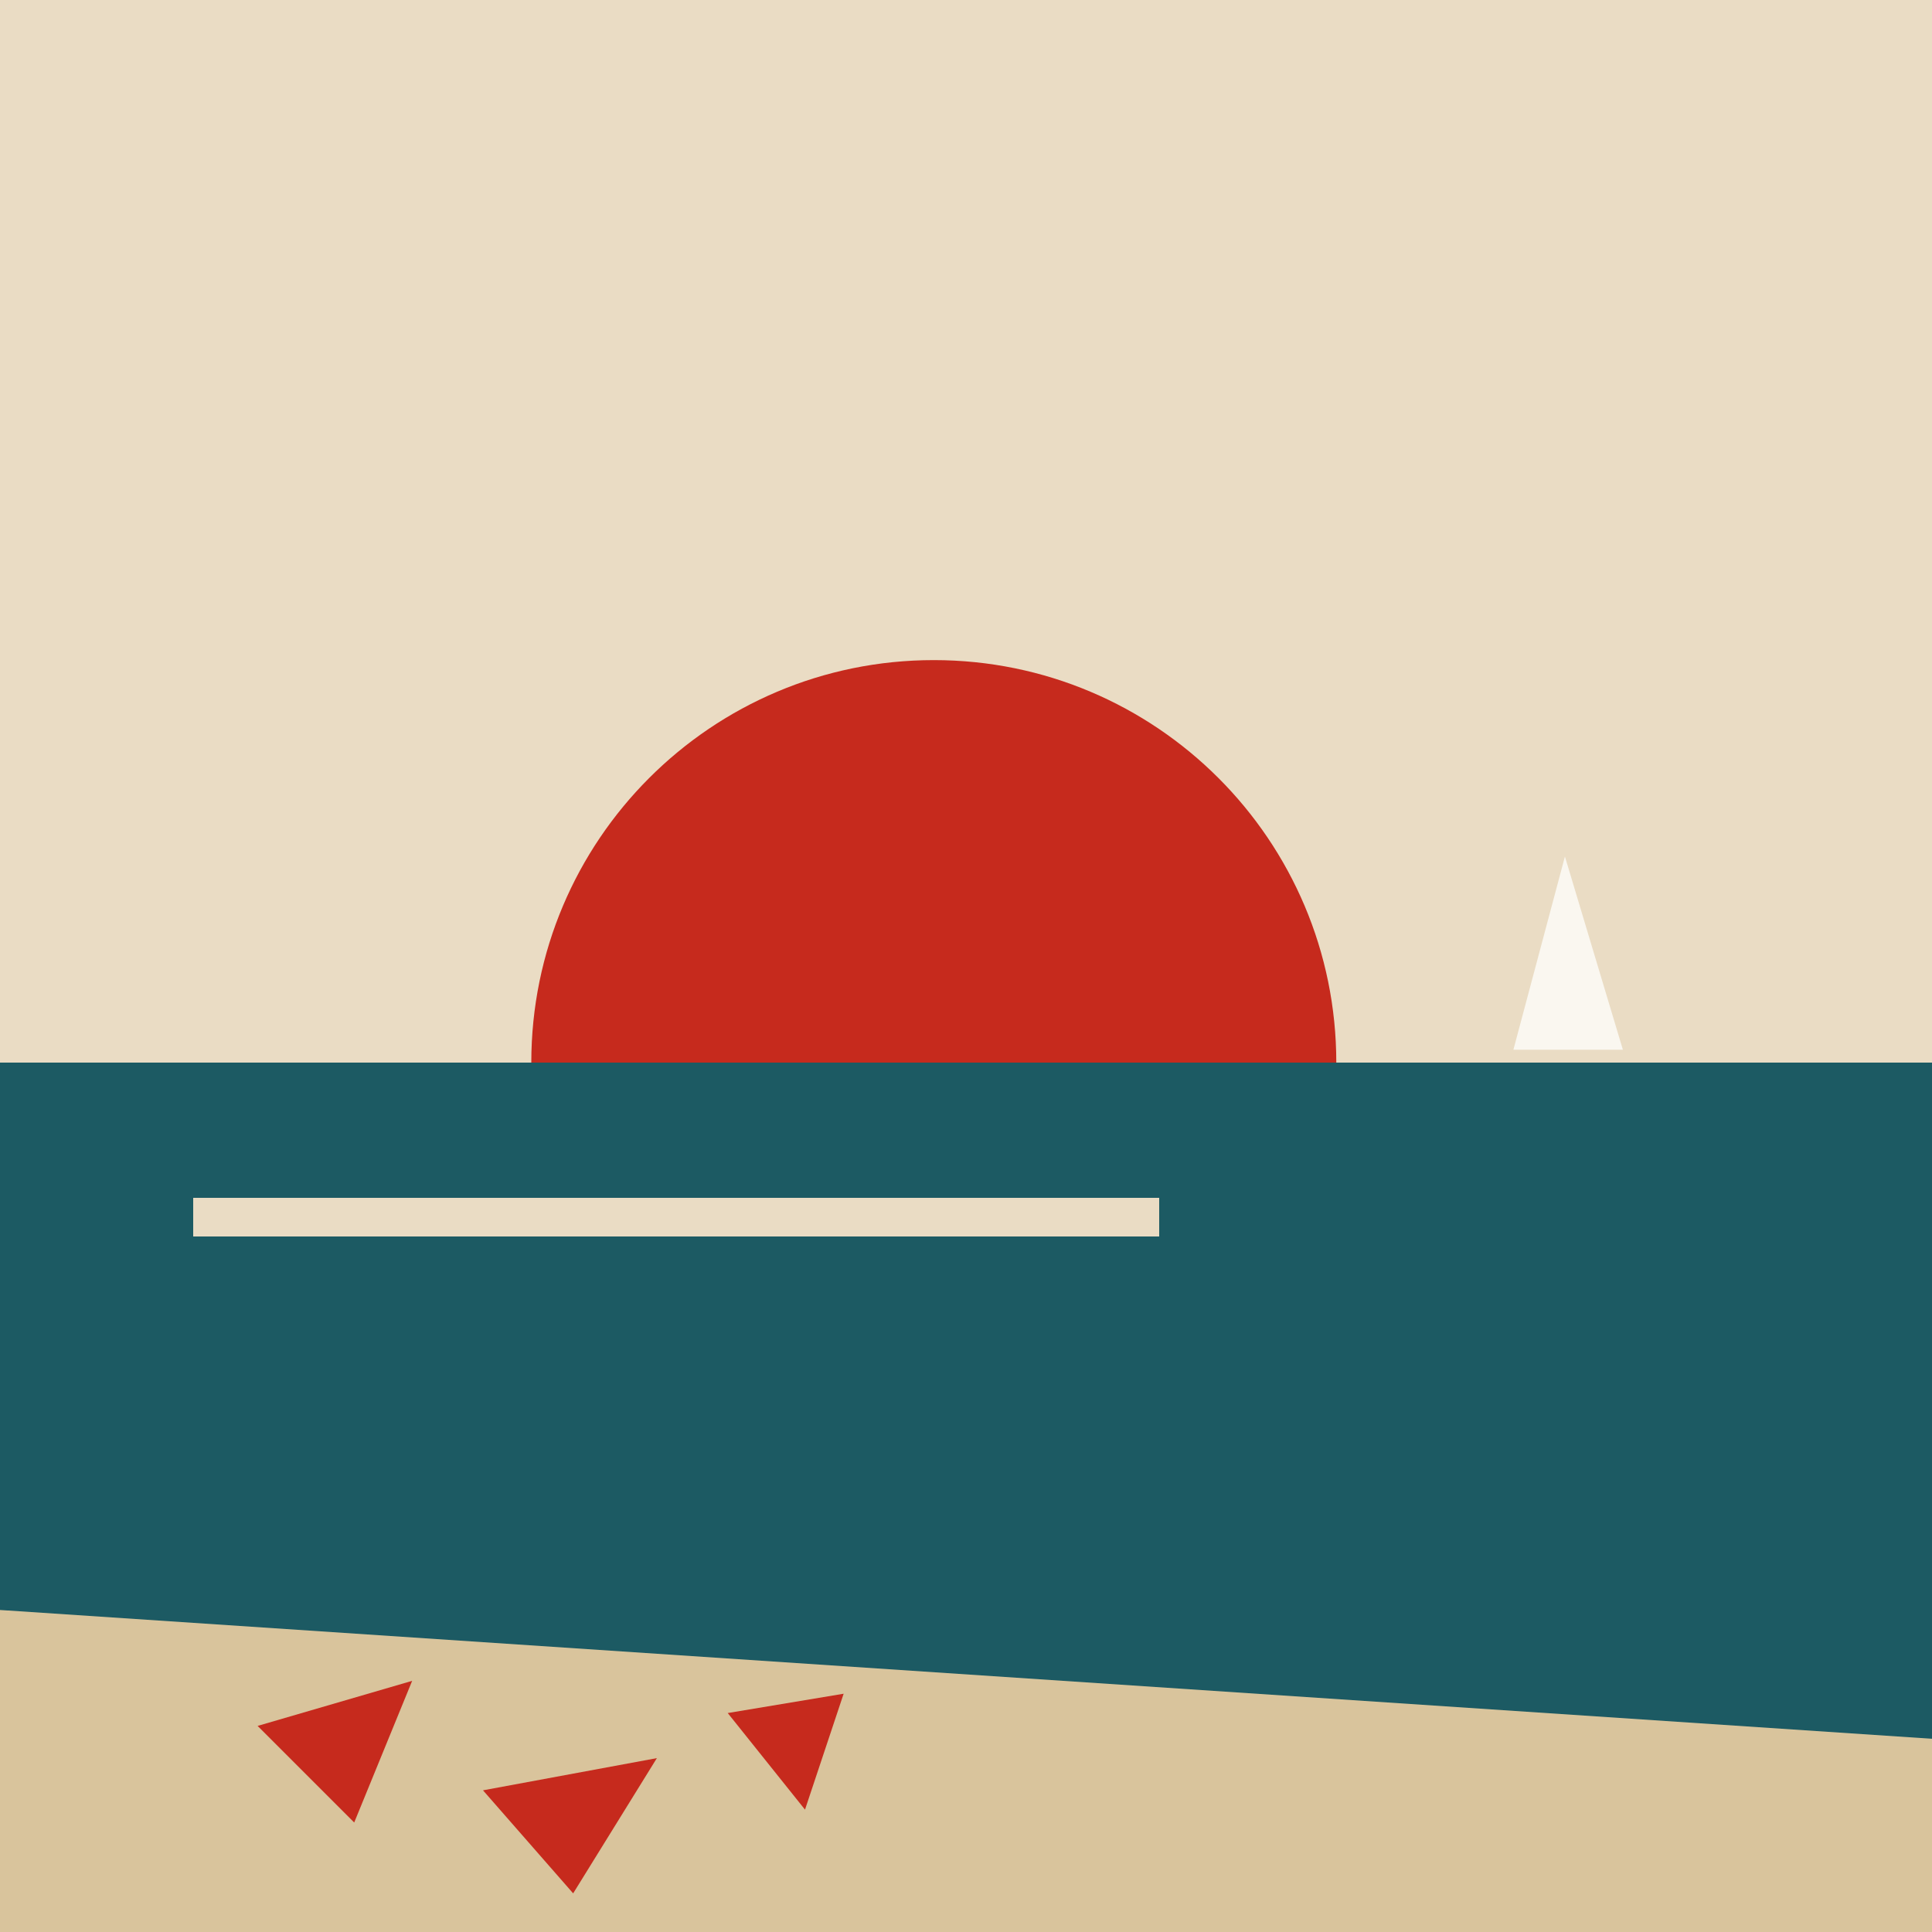
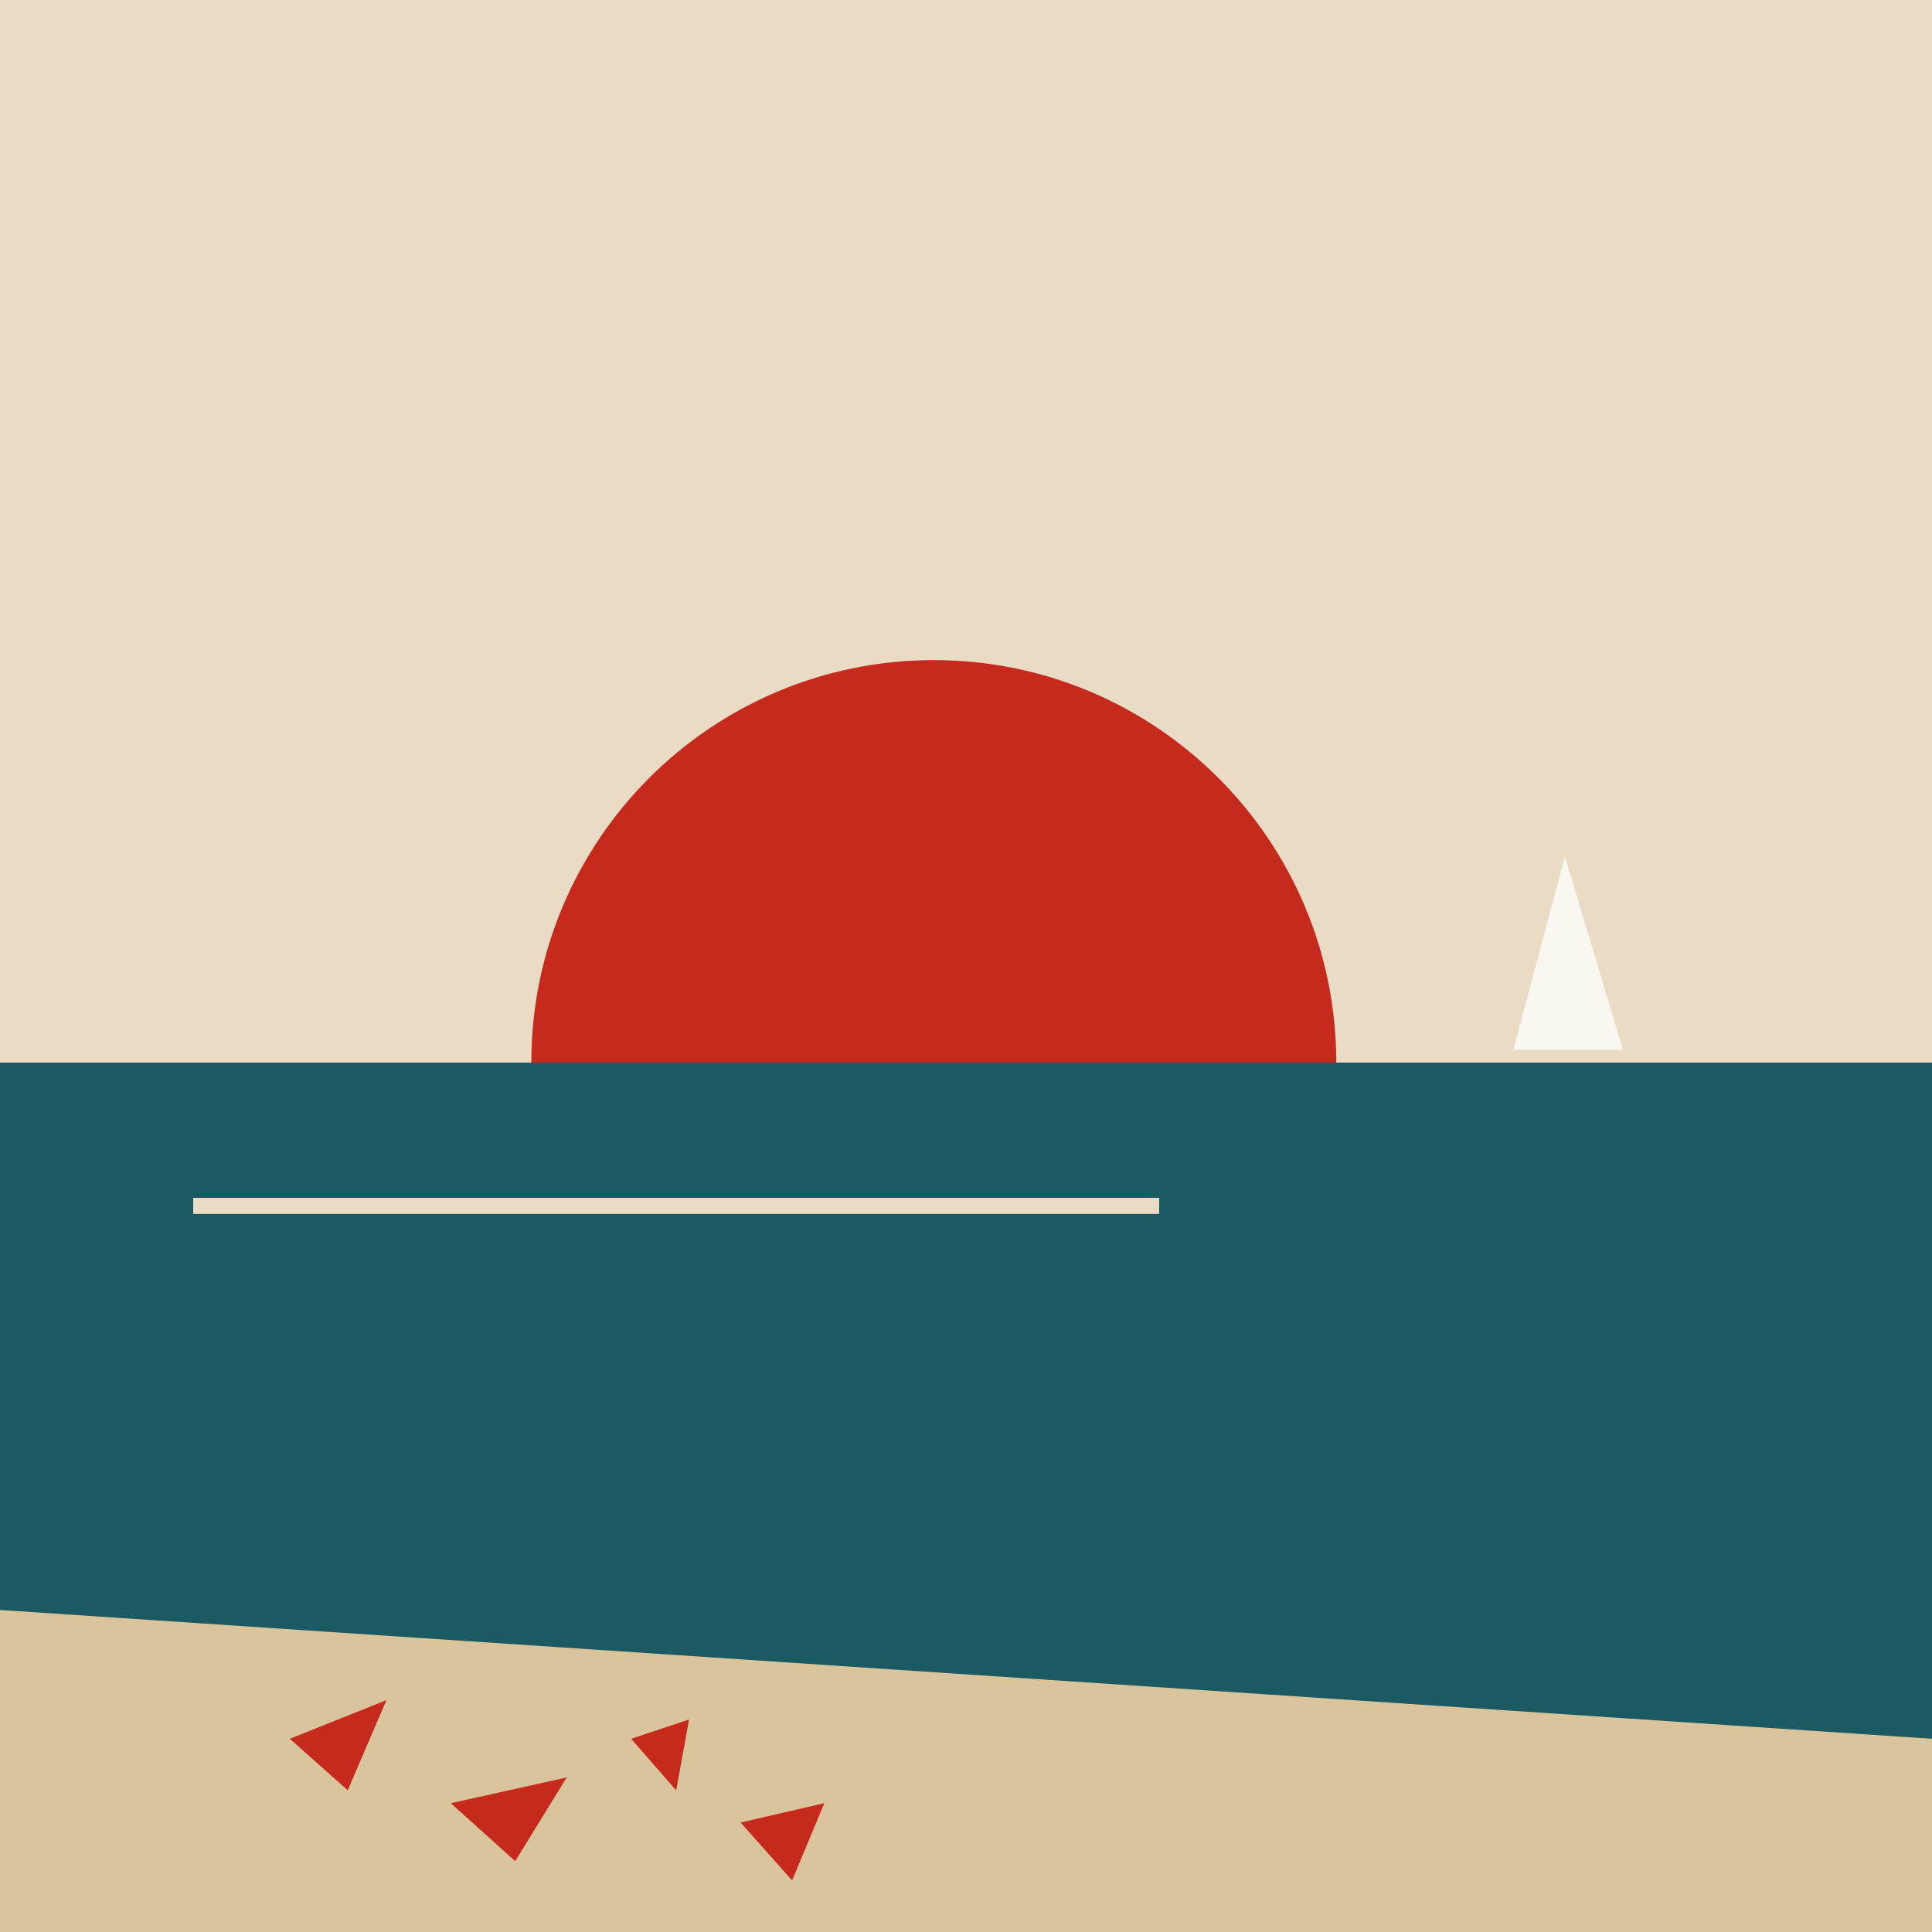
<svg xmlns="http://www.w3.org/2000/svg" viewBox="0 0 600 600">
  <rect width="600" height="600" fill="#eadcc4" />
  <circle cx="290" cy="330" r="125" fill="#c62a1d" />
  <rect x="0" y="330" width="600" height="270" fill="#1c5a63" />
-   <rect x="60" y="372" width="300" height="12" fill="#eadcc4" />
+   <rect x="60" y="372" width="300" height="5" fill="#eadcc4" />
  <polygon points="470,326 504,326 486,266" fill="#faf7f0" />
  <polygon points="0,500 600,540 600,600 0,600" fill="#d9c49c" />
  <g fill="#c62a1d">
-     <polygon points="80,536 128,522 110,566" />
-     <polygon points="150,556 204,546 178,588" />
-     <polygon points="226,532 262,526 250,562" />
+     <polygon points="90,540 120,528 108,556" />
+     <polygon points="140,560 176,552 160,578" />
+     <polygon points="196,540 214,534 210,556" />
+     <polygon points="230,566 256,560 246,584" />
  </g>
</svg>
